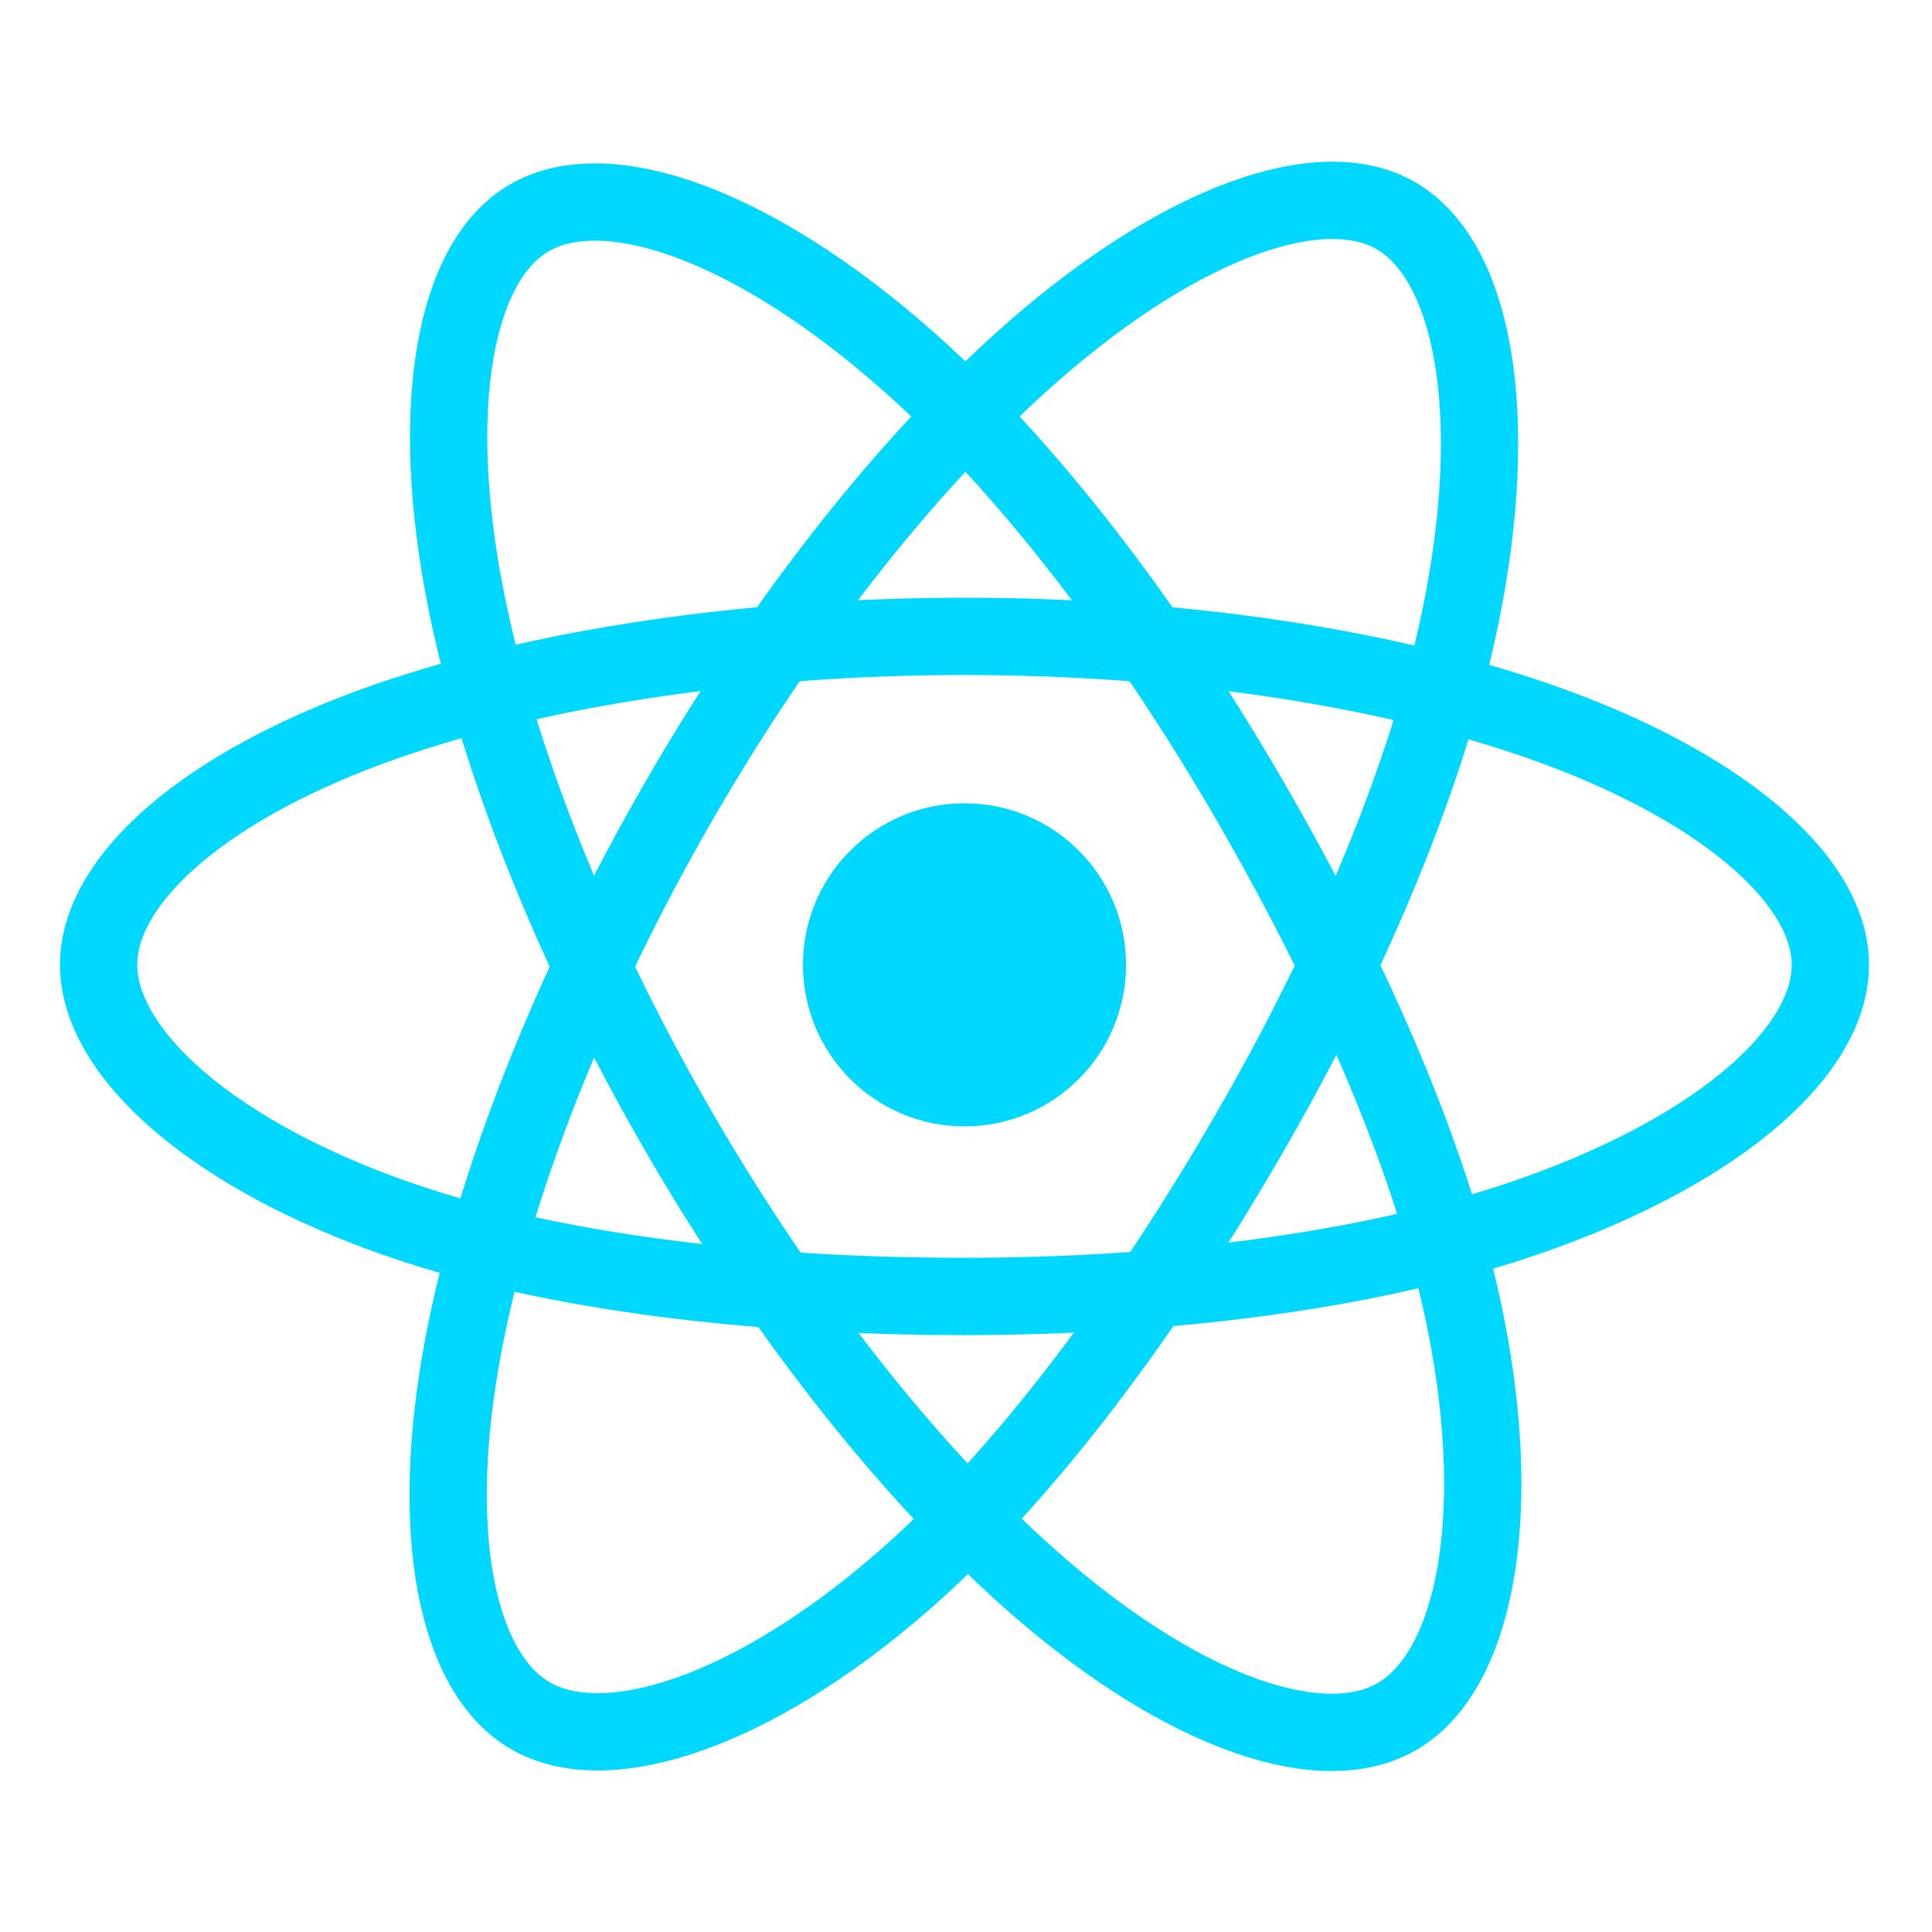
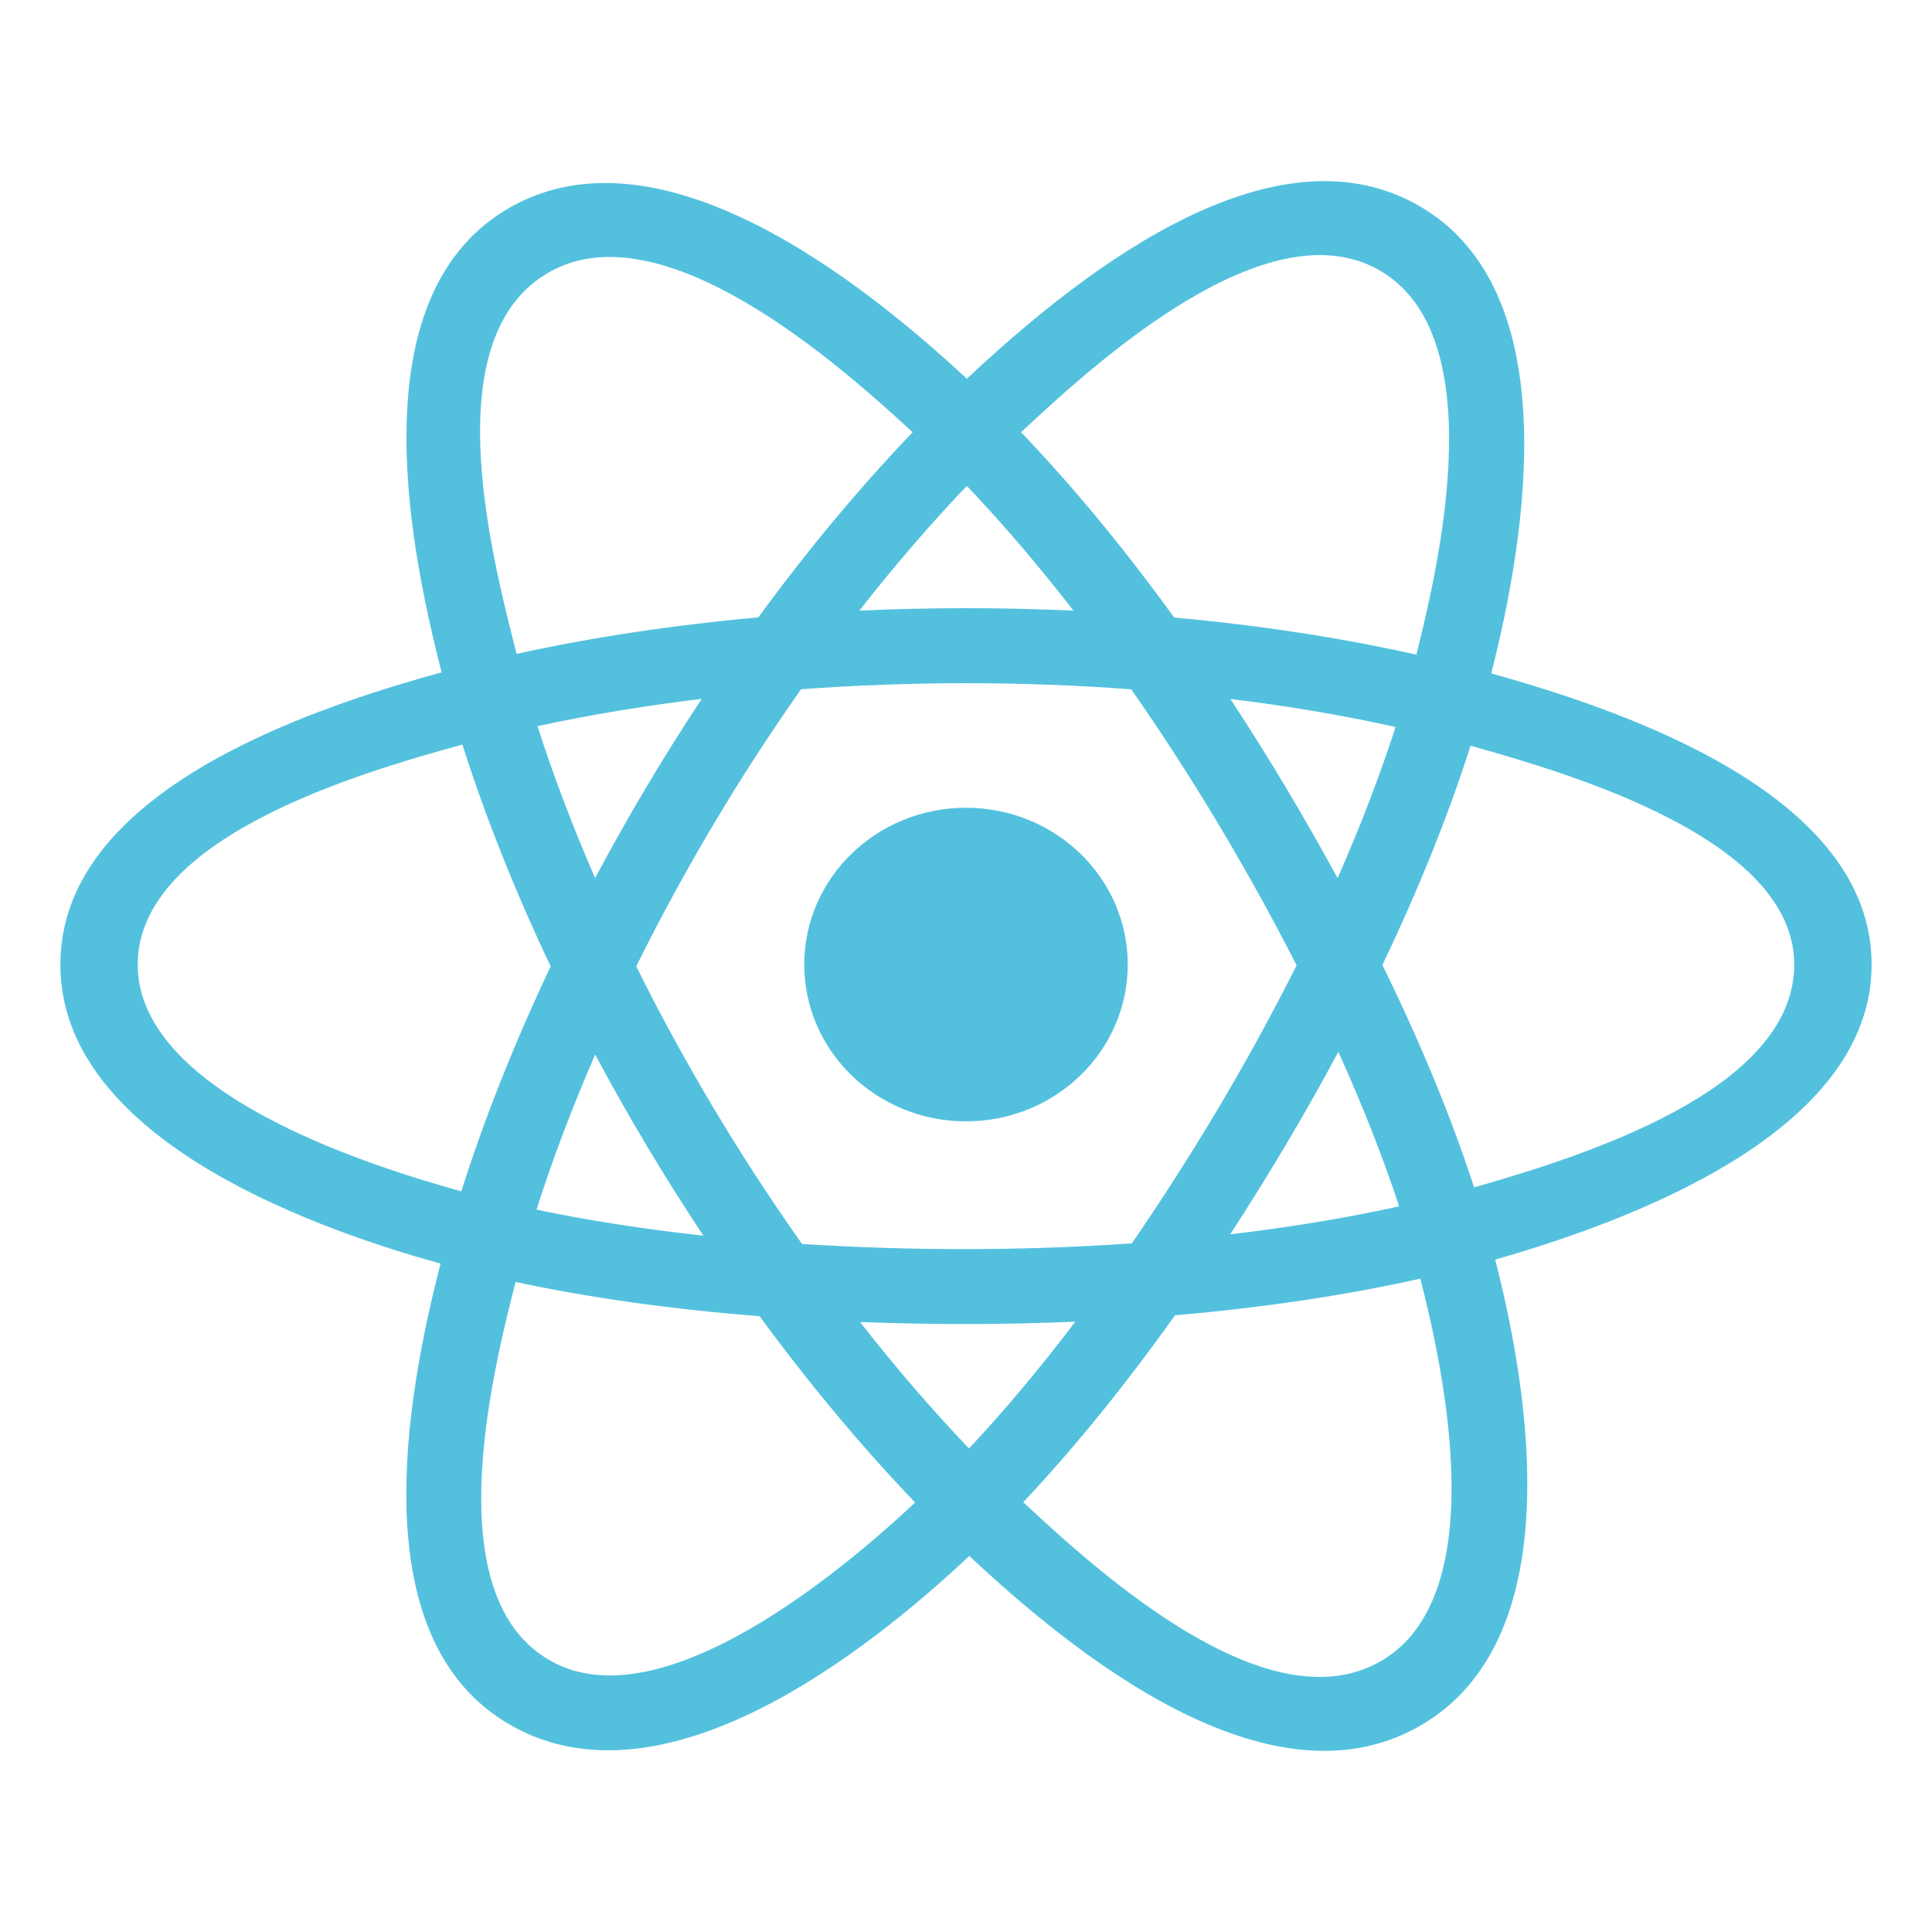
- <svg xmlns="http://www.w3.org/2000/svg" id="Layer_2" viewBox="0 0 3618.6 3618.6" width="100" height="100">
-   <style>.st0{fill:none}.st1{fill:#00d8ff}.st2{fill:none;stroke:#00d8ff;stroke-width:144.746;stroke-miterlimit:10}</style>
-   <path class="st0" d="M0 0h3618.6v3618.6H0z" />
-   <circle class="st1" cx="1806.5" cy="1807.1" r="302.6" />
-   <path class="st2" d="M1806.5 1191.9c406.2 0 783.6 58.3 1068.1 156.2 342.8 118 553.6 296.9 553.6 458.9 0 168.8-223.4 358.9-591.5 480.8-278.3 92.2-644.6 140.4-1030.2 140.4-395.4 0-769.7-45.2-1051.2-141.4-356.1-121.7-570.6-314.2-570.6-479.8 0-160.7 201.3-338.2 539.3-456 285.6-99.5 672.3-159.1 1082.5-159.1z" />
-   <path class="st2" d="M1271 1501.3c202.9-351.9 442-649.7 669-847.2 273.5-238 533.8-331.2 674.1-250.3 146.2 84.3 199.3 372.8 121 752.7-59.2 287.2-200.4 628.5-393.1 962.6-197.5 342.5-423.7 644.2-647.6 840-283.3 247.7-557.3 337.3-700.7 254.6-139.2-80.3-192.4-343.3-125.7-695 56.4-297.4 198-662.1 403-1017.4z" />
-   <path class="st2" d="M1271.5 2119.8c-203.5-351.6-342.1-707.4-399.9-1002.7-69.6-355.8-20.4-627.9 119.8-709 146.1-84.6 422.5 13.5 712.5 271 219.3 194.7 444.4 487.5 637.6 821.3 198.1 342.2 346.6 688.8 404.3 980.5 73.1 369.2 13.9 651.3-129.4 734.2-139.1 80.5-393.5-4.7-664.9-238.2-229.2-197.3-474.5-502.1-680-857.1z" />
+ <svg xmlns="http://www.w3.org/2000/svg" width="800px" height="800px" viewBox="0 0 32 32" fill="none">
+   <path d="M18.679 15.976C18.679 14.541 17.48 13.379 16 13.379C14.521 13.379 13.321 14.541 13.321 15.976C13.321 17.41 14.521 18.573 16 18.573C17.48 18.573 18.679 17.41 18.679 15.976Z" fill="#53C1DE" />
+   <path fill-rule="evenodd" clip-rule="evenodd" d="M24.7 11.154C25.266 8.925 25.977 4.791 23.47 3.39C20.975 1.995 17.728 4.668 16.014 6.273C14.304 4.684 10.966 2.022 8.462 3.428C5.968 4.828 6.737 8.893 7.315 11.136C4.988 11.776 1 13.156 1 15.976C1 18.787 4.984 20.289 7.297 20.929C6.717 23.184 5.986 27.191 8.483 28.588C10.997 29.993 14.325 27.395 16.055 25.772C17.781 27.386 20.997 30.002 23.492 28.601C25.996 27.196 25.344 23.118 24.765 20.863C27.007 20.221 31 18.752 31 15.976C31 13.184 26.99 11.792 24.7 11.154ZM24.416 19.667C24.037 18.502 23.524 17.262 22.897 15.982C23.495 14.732 23.988 13.509 24.357 12.351C26.036 12.823 29.718 13.901 29.718 15.976C29.718 18.07 26.185 19.159 24.416 19.667ZM22.85 27.526C20.988 28.571 18.222 26.07 16.948 24.881C17.793 23.984 18.638 22.942 19.462 21.785C20.913 21.66 22.283 21.456 23.526 21.178C23.933 22.773 24.72 26.476 22.85 27.526ZM9.124 27.511C7.261 26.47 8.113 22.895 8.54 21.233C9.768 21.497 11.129 21.686 12.582 21.801C13.412 22.933 14.282 23.974 15.158 24.886C14.075 25.901 10.995 28.557 9.124 27.511ZM2.281 15.976C2.281 13.874 5.942 12.803 7.659 12.333C8.035 13.517 8.527 14.754 9.121 16.006C8.519 17.277 8.02 18.534 7.641 19.732C6.004 19.278 2.281 18.079 2.281 15.976ZM9.104 4.504C10.973 3.454 13.875 6.01 15.116 7.16C14.244 8.068 13.383 9.101 12.56 10.226C11.149 10.353 9.799 10.557 8.557 10.83C8.091 9.021 7.236 5.552 9.104 4.504ZM20.379 11.577C21.337 11.694 22.254 11.85 23.115 12.041C22.856 12.844 22.534 13.684 22.154 14.545C21.604 13.533 21.014 12.542 20.379 11.577ZM16.014 8.048C16.605 8.669 17.197 9.362 17.78 10.114C16.599 10.06 15.415 10.06 14.234 10.114C14.817 9.368 15.414 8.676 16.014 8.048ZM9.857 14.544C9.483 13.686 9.164 12.842 8.903 12.027C9.759 11.842 10.672 11.69 11.623 11.575C10.987 12.537 10.397 13.528 9.857 14.544ZM11.65 20.466C10.668 20.359 9.741 20.215 8.886 20.035C9.15 19.206 9.477 18.343 9.858 17.467C10.406 18.493 11.005 19.494 11.65 20.466ZM16.05 23.991C15.442 23.356 14.836 22.653 14.245 21.897C15.433 21.942 16.623 21.942 17.811 21.891C17.227 22.661 16.637 23.365 16.05 23.991ZM22.167 17.422C22.568 18.308 22.906 19.166 23.174 19.981C22.304 20.173 21.365 20.328 20.376 20.444C21.015 19.461 21.615 18.454 22.167 17.422ZM18.747 20.594C16.93 20.72 15.102 20.719 13.284 20.604C12.251 19.142 11.331 17.603 10.538 16.006C11.328 14.412 12.24 12.876 13.268 11.416C15.088 11.283 16.918 11.282 18.737 11.417C19.756 12.877 20.668 14.409 21.476 15.988C20.677 17.581 19.759 19.12 18.747 20.594ZM22.83 4.467C24.701 5.513 23.868 9.227 23.459 10.843C22.215 10.564 20.863 10.357 19.448 10.228C18.624 9.09 17.77 8.055 16.912 7.159C18.169 5.984 20.978 3.431 22.83 4.467Z" fill="#53C1DE" />
</svg>
